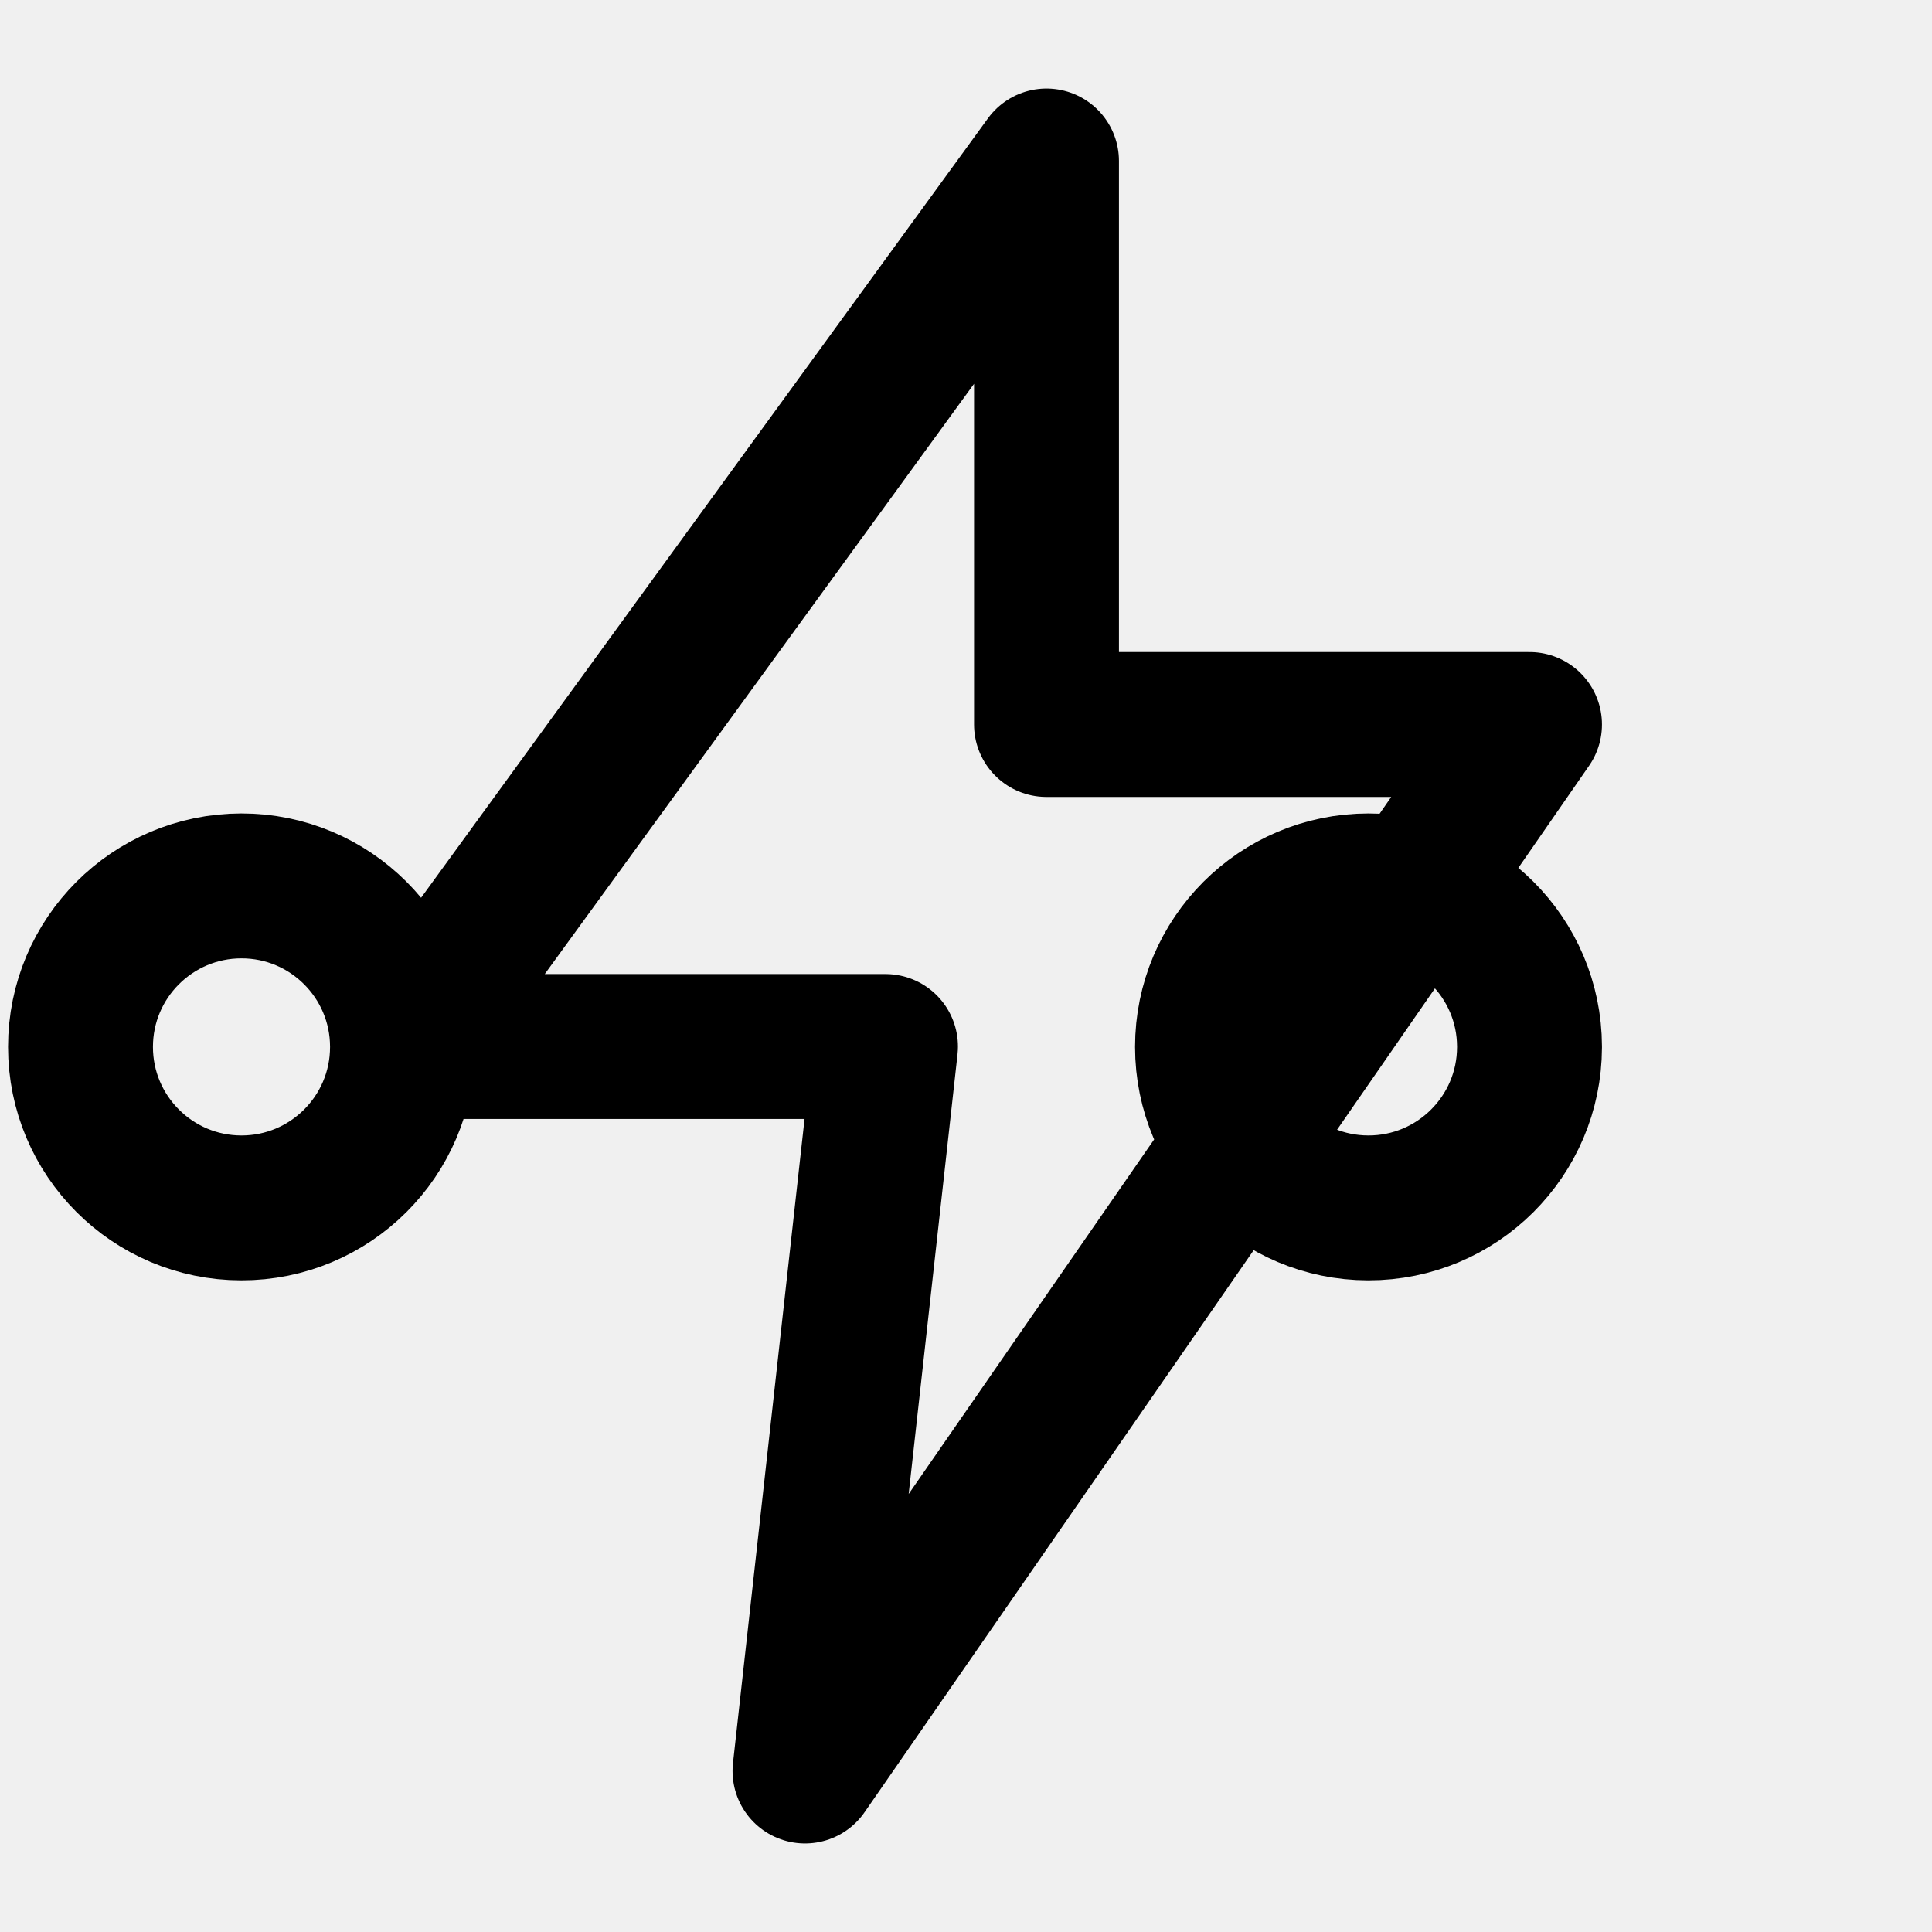
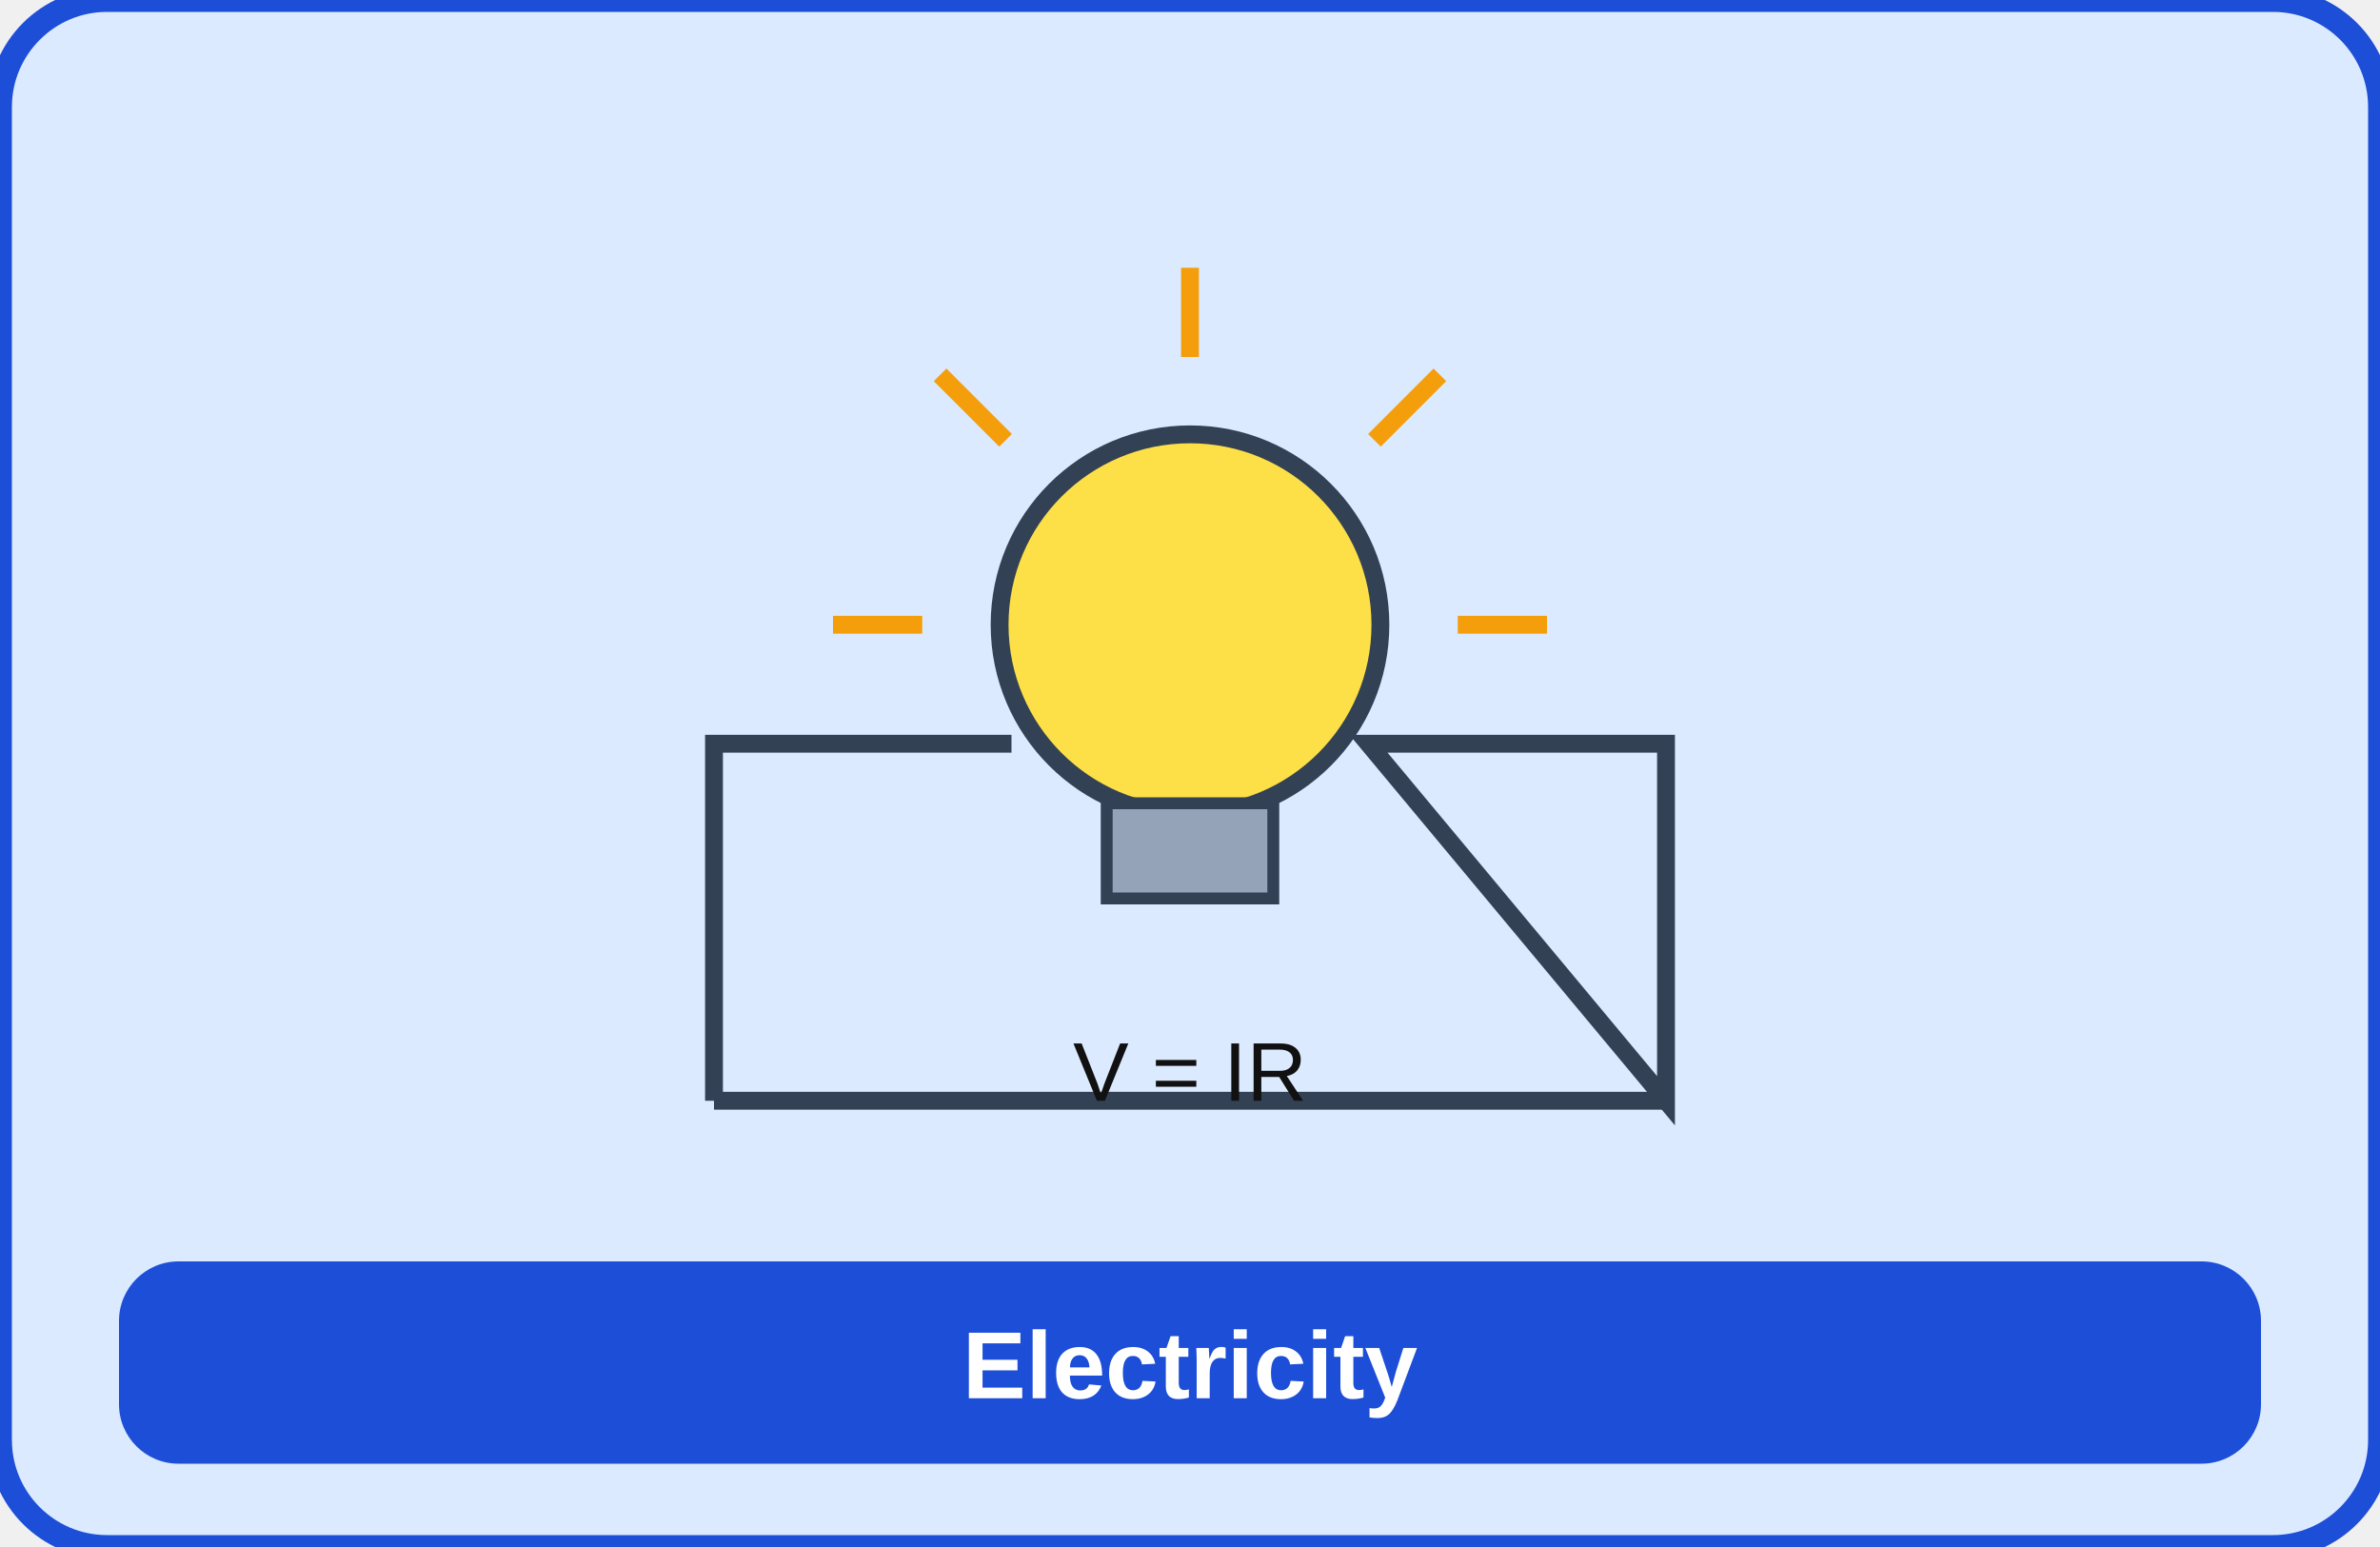
- <svg xmlns="http://www.w3.org/2000/svg" viewBox="0 0 24 24" fill="none" stroke="currentColor" stroke-width="1.8" stroke-linecap="round" stroke-linejoin="round">
-   <path d="M13 2L5 13h6l-1 9 9-13h-6zM5 13a2 2 0 1 0 0 .01M19 13a2 2 0 1 0 0 .01" />
+ <svg xmlns="http://www.w3.org/2000/svg" viewBox="0 0 400 260" width="400" height="260">
+   <rect width="400" height="260" rx="18" fill="#dbeafe" stroke="#1d4ed8" stroke-width="4" />
+   <g transform="translate(0,15)">
+     <circle cx="200" cy="90" r="32" fill="#fde047" stroke="#334155" stroke-width="3" />
+     <rect x="186" y="120" width="28" height="16" fill="#94a3b8" stroke="#334155" stroke-width="2" />
+     <line x1="245" y1="90" x2="260" y2="90" stroke="#f59e0b" stroke-width="3" />
+     <line x1="155" y1="90" x2="140" y2="90" stroke="#f59e0b" stroke-width="3" />
+     <line x1="200" y1="45" x2="200" y2="30" stroke="#f59e0b" stroke-width="3" />
+     <line x1="231" y1="59" x2="242" y2="48" stroke="#f59e0b" stroke-width="3" />
+     <line x1="169" y1="59" x2="158" y2="48" stroke="#f59e0b" stroke-width="3" />
+     <path d="M120 170 v-60 h50 M230 110 h50 v60 z" fill="none" stroke="#334155" stroke-width="3" />
+     <line x1="120" y1="170" x2="280" y2="170" stroke="#334155" stroke-width="3" />
+     <text x="200" y="170" font-family="Arial,sans-serif" font-size="14" fill="#111" text-anchor="middle" font-weight="normal">V = IR</text>
+   </g>
+   <rect x="20" y="212" width="360" height="34" rx="10" fill="#1d4ed8" />
+   <text x="200" y="235" font-family="Arial,sans-serif" font-size="16" fill="#fff" text-anchor="middle" font-weight="bold">Electricity</text>
</svg>
